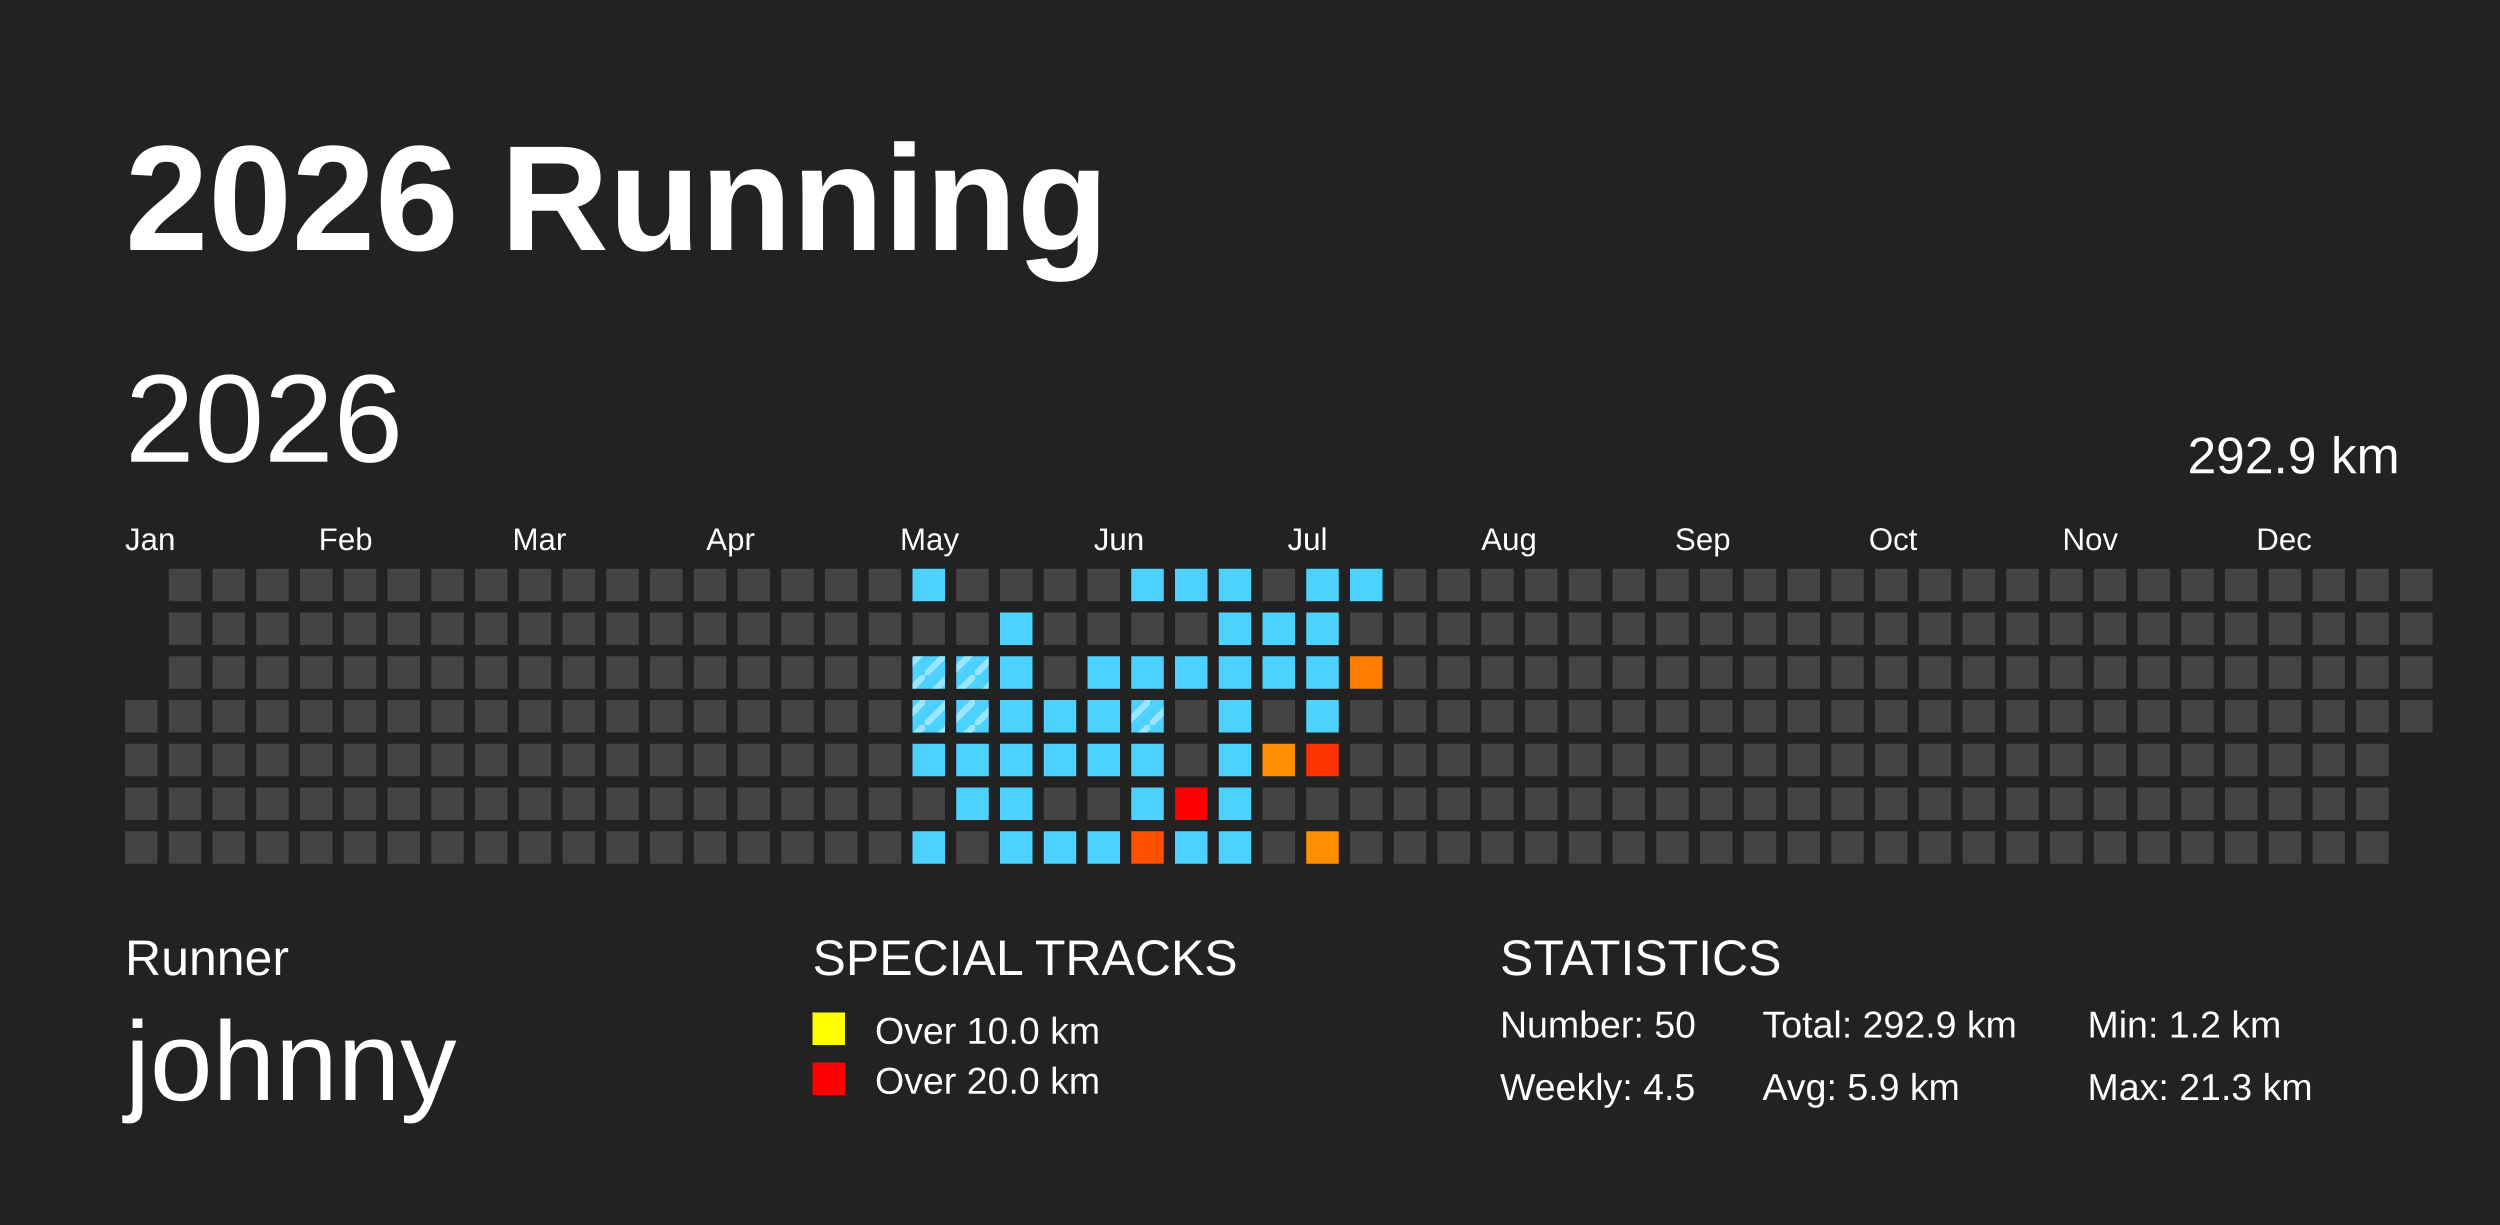
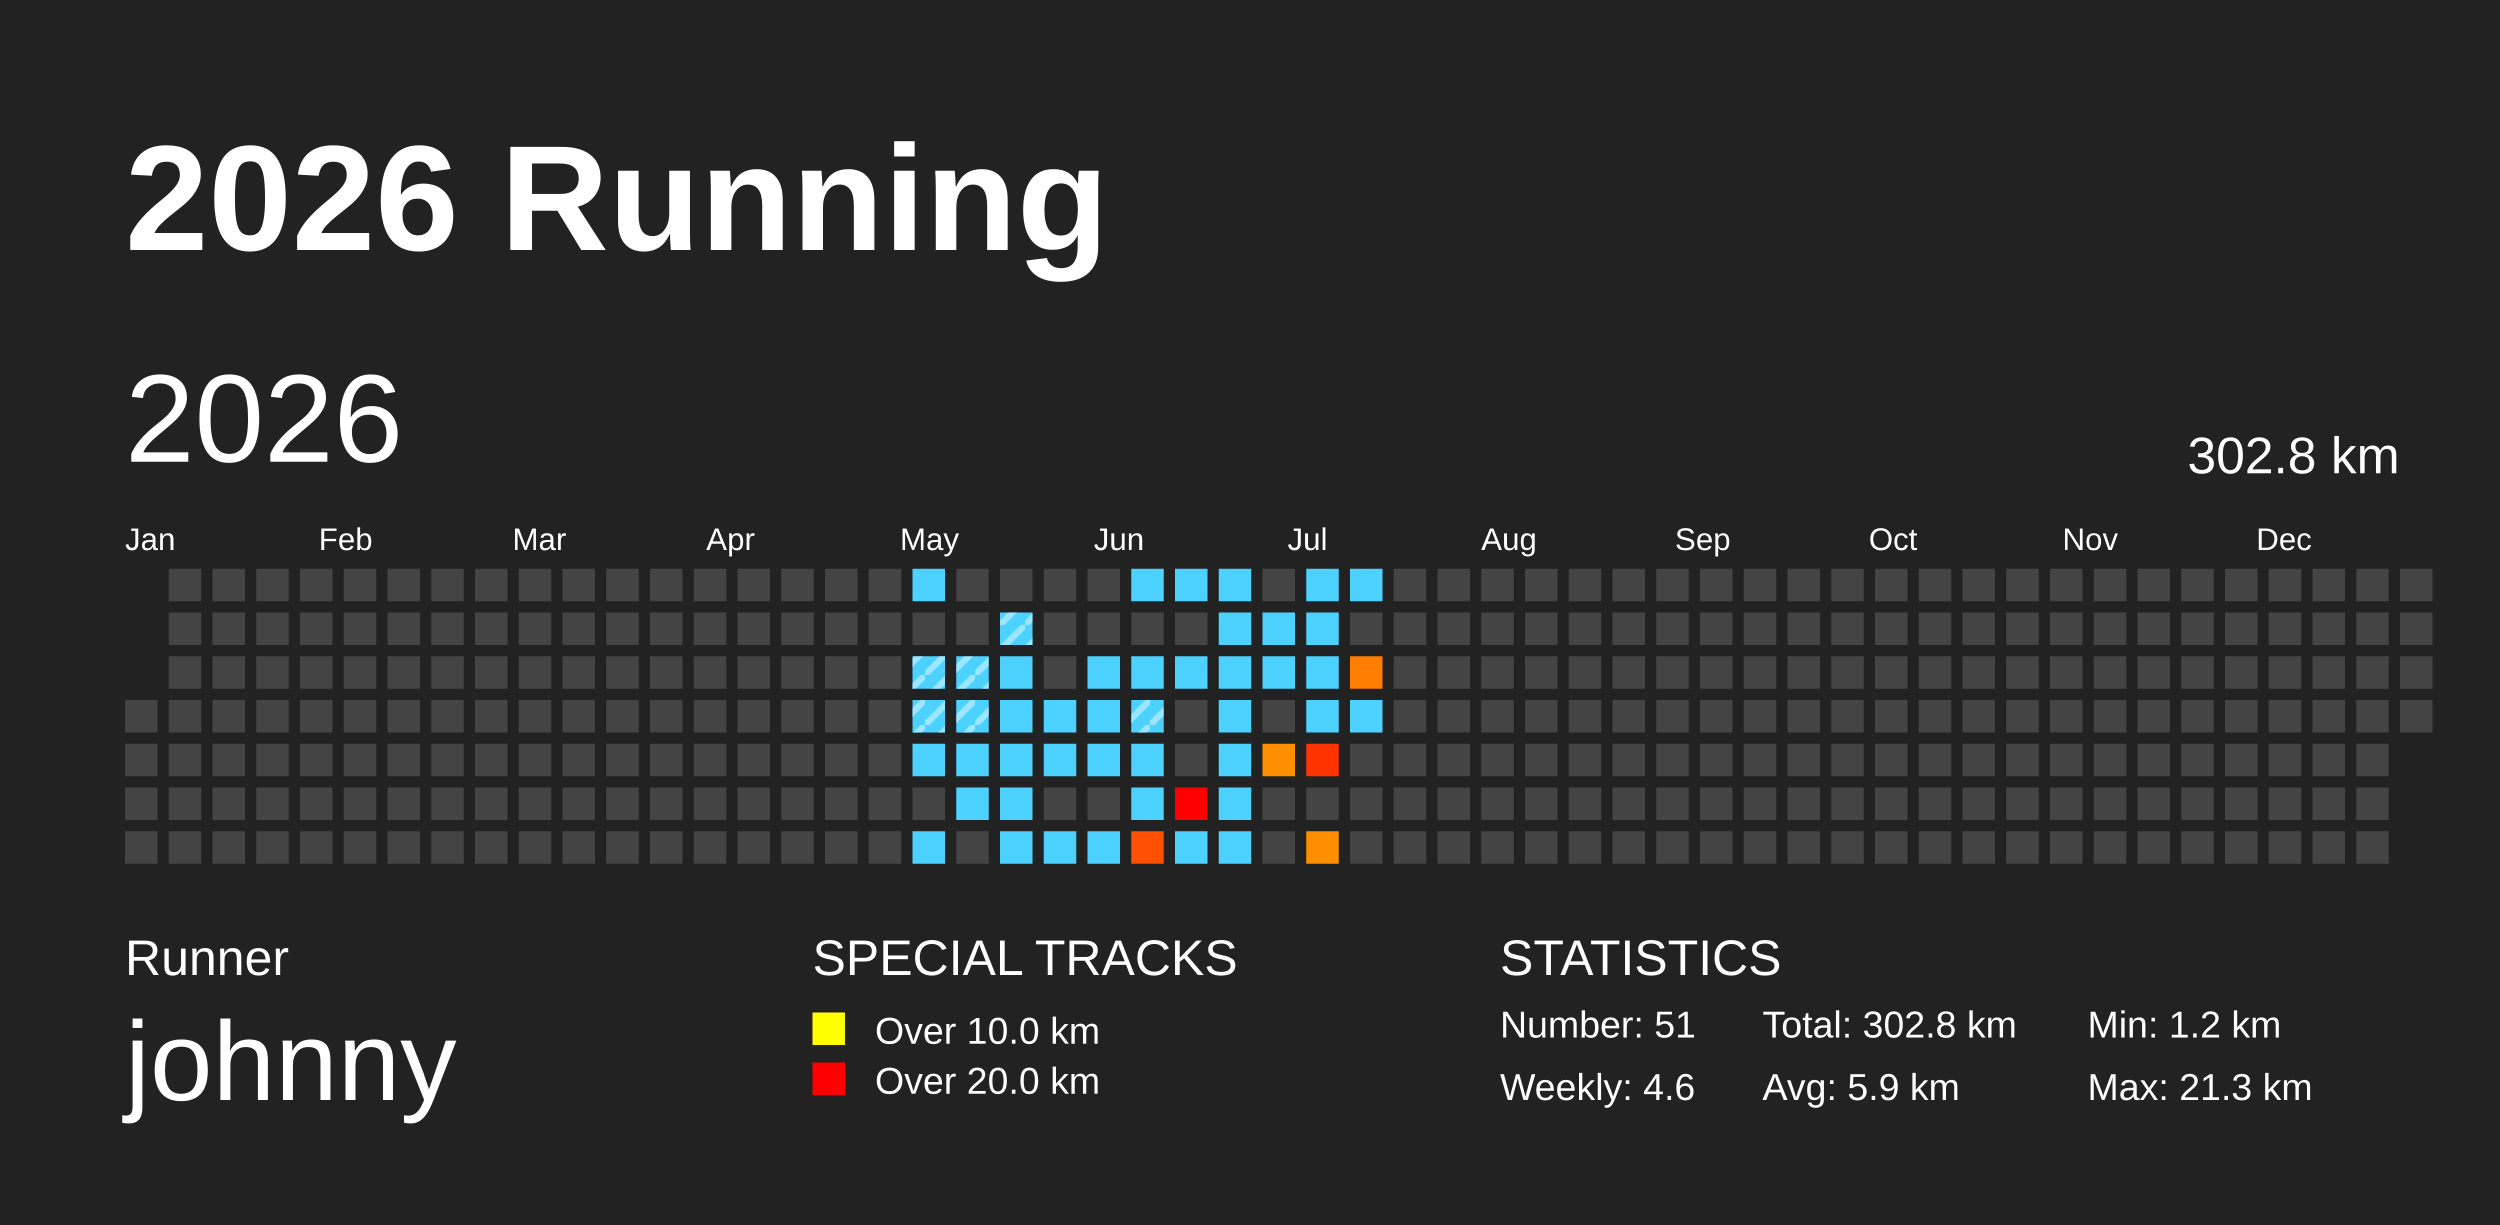
<svg xmlns="http://www.w3.org/2000/svg" baseProfile="full" height="98mm" version="1.1" viewBox="0,0,200,98" width="200mm">
  <defs>
    <pattern height="2" id="indoor-stripe" patternUnits="userSpaceOnUse" width="2">
      <line stroke="white" stroke-opacity="0.45" stroke-width="0.5" x1="0" x2="2" y1="2" y2="0" />
    </pattern>
  </defs>
  <rect fill="#222222" height="98" width="200" x="0" y="0" />
  <text fill="#FFFFFF" style="font-size:12px; font-family:Arial; font-weight:bold;" x="10" y="20">2026 Running</text>
  <text fill="#FFFFFF" style="font-size:4px; font-family:Arial" x="10" y="78">Runner</text>
  <text fill="#FFFFFF" style="font-size:9px; font-family:Arial" x="10" y="88">johnny</text>
  <text fill="#FFFFFF" style="font-size:4px; font-family:Arial" x="65" y="78">SPECIAL TRACKS</text>
  <rect fill="yellow" height="2.6" width="2.6" x="65" y="81" />
  <text fill="#FFFFFF" style="font-size:3px; font-family:Arial" x="70" y="83.5">Over 10.0 km</text>
  <rect fill="red" height="2.6" width="2.6" x="65" y="85" />
  <text fill="#FFFFFF" style="font-size:3px; font-family:Arial" x="70" y="87.5">Over 20.0 km</text>
  <text fill="#FFFFFF" style="font-size:4px; font-family:Arial" x="120" y="78">STATISTICS</text>
-   <text fill="#FFFFFF" style="font-size:3px; font-family:Arial" x="120" y="83">Number: 50</text>
-   <text fill="#FFFFFF" style="font-size:3px; font-family:Arial" x="120" y="88">Weekly: 4.5</text>
-   <text fill="#FFFFFF" style="font-size:3px; font-family:Arial" x="141" y="83">Total: 292.9 km</text>
+   <text fill="#FFFFFF" style="font-size:3px; font-family:Arial" x="120" y="83">Number: 51</text>
+   <text fill="#FFFFFF" style="font-size:3px; font-family:Arial" x="120" y="88">Weekly: 4.6</text>
+   <text fill="#FFFFFF" style="font-size:3px; font-family:Arial" x="141" y="83">Total: 302.8 km</text>
  <text fill="#FFFFFF" style="font-size:3px; font-family:Arial" x="141" y="88">Avg: 5.9 km</text>
  <text fill="#FFFFFF" style="font-size:3px; font-family:Arial" x="167" y="83">Min: 1.2 km</text>
  <text fill="#FFFFFF" style="font-size:3px; font-family:Arial" x="167" y="88">Max: 21.3 km</text>
  <text dominant-baseline="hanging" fill="#FFFFFF" style="font-size:10.0px; font-family:Arial;" x="10" y="30">2026</text>
-   <text dominant-baseline="hanging" fill="#FFFFFF" style="font-size:4.125px; font-family:Arial;" x="175" y="35">292.9 km</text>
+   <text dominant-baseline="hanging" fill="#FFFFFF" style="font-size:4.125px; font-family:Arial;" x="175" y="35">302.8 km</text>
  <text fill="#FFFFFF" style="font-size:2.5px; font-family:Arial" x="10.0" y="44">Jan</text>
  <text fill="#FFFFFF" style="font-size:2.5px; font-family:Arial" x="25.5" y="44">Feb</text>
  <text fill="#FFFFFF" style="font-size:2.5px; font-family:Arial" x="41.0" y="44">Mar</text>
  <text fill="#FFFFFF" style="font-size:2.5px; font-family:Arial" x="56.5" y="44">Apr</text>
  <text fill="#FFFFFF" style="font-size:2.5px; font-family:Arial" x="72.0" y="44">May</text>
  <text fill="#FFFFFF" style="font-size:2.5px; font-family:Arial" x="87.5" y="44">Jun</text>
  <text fill="#FFFFFF" style="font-size:2.5px; font-family:Arial" x="103.0" y="44">Jul</text>
  <text fill="#FFFFFF" style="font-size:2.5px; font-family:Arial" x="118.5" y="44">Aug</text>
  <text fill="#FFFFFF" style="font-size:2.5px; font-family:Arial" x="134.0" y="44">Sep</text>
  <text fill="#FFFFFF" style="font-size:2.5px; font-family:Arial" x="149.5" y="44">Oct</text>
  <text fill="#FFFFFF" style="font-size:2.5px; font-family:Arial" x="165.0" y="44">Nov</text>
  <text fill="#FFFFFF" style="font-size:2.5px; font-family:Arial" x="180.5" y="44">Dec</text>
  <rect fill="#444444" height="2.6" width="2.6" x="10.0" y="56.0" />
  <rect fill="#444444" height="2.6" width="2.6" x="10.0" y="59.5" />
  <rect fill="#444444" height="2.6" width="2.6" x="10.0" y="63.0" />
  <rect fill="#444444" height="2.6" width="2.6" x="10.0" y="66.5" />
  <rect fill="#444444" height="2.6" width="2.6" x="13.5" y="45.5" />
  <rect fill="#444444" height="2.6" width="2.6" x="13.5" y="49.0" />
  <rect fill="#444444" height="2.6" width="2.6" x="13.5" y="52.5" />
  <rect fill="#444444" height="2.6" width="2.6" x="13.5" y="56.0" />
  <rect fill="#444444" height="2.6" width="2.6" x="13.5" y="59.5" />
  <rect fill="#444444" height="2.6" width="2.6" x="13.5" y="63.0" />
  <rect fill="#444444" height="2.6" width="2.6" x="13.5" y="66.5" />
  <rect fill="#444444" height="2.6" width="2.6" x="17.0" y="45.5" />
  <rect fill="#444444" height="2.6" width="2.6" x="17.0" y="49.0" />
  <rect fill="#444444" height="2.6" width="2.6" x="17.0" y="52.5" />
  <rect fill="#444444" height="2.6" width="2.6" x="17.0" y="56.0" />
  <rect fill="#444444" height="2.6" width="2.6" x="17.0" y="59.5" />
  <rect fill="#444444" height="2.6" width="2.6" x="17.0" y="63.0" />
  <rect fill="#444444" height="2.6" width="2.6" x="17.0" y="66.5" />
  <rect fill="#444444" height="2.6" width="2.6" x="20.5" y="45.5" />
  <rect fill="#444444" height="2.6" width="2.6" x="20.5" y="49.0" />
  <rect fill="#444444" height="2.6" width="2.6" x="20.5" y="52.5" />
  <rect fill="#444444" height="2.6" width="2.6" x="20.5" y="56.0" />
  <rect fill="#444444" height="2.6" width="2.6" x="20.5" y="59.5" />
  <rect fill="#444444" height="2.6" width="2.6" x="20.5" y="63.0" />
  <rect fill="#444444" height="2.6" width="2.6" x="20.5" y="66.5" />
  <rect fill="#444444" height="2.6" width="2.6" x="24.0" y="45.5" />
  <rect fill="#444444" height="2.6" width="2.6" x="24.0" y="49.0" />
  <rect fill="#444444" height="2.6" width="2.6" x="24.0" y="52.5" />
  <rect fill="#444444" height="2.6" width="2.6" x="24.0" y="56.0" />
  <rect fill="#444444" height="2.6" width="2.6" x="24.0" y="59.5" />
  <rect fill="#444444" height="2.6" width="2.6" x="24.0" y="63.0" />
  <rect fill="#444444" height="2.6" width="2.6" x="24.0" y="66.5" />
  <rect fill="#444444" height="2.6" width="2.6" x="27.5" y="45.5" />
  <rect fill="#444444" height="2.6" width="2.6" x="27.5" y="49.0" />
  <rect fill="#444444" height="2.6" width="2.6" x="27.5" y="52.5" />
  <rect fill="#444444" height="2.6" width="2.6" x="27.5" y="56.0" />
  <rect fill="#444444" height="2.6" width="2.6" x="27.5" y="59.5" />
  <rect fill="#444444" height="2.6" width="2.6" x="27.5" y="63.0" />
  <rect fill="#444444" height="2.6" width="2.6" x="27.5" y="66.5" />
  <rect fill="#444444" height="2.6" width="2.6" x="31.0" y="45.5" />
  <rect fill="#444444" height="2.6" width="2.6" x="31.0" y="49.0" />
  <rect fill="#444444" height="2.6" width="2.6" x="31.0" y="52.5" />
  <rect fill="#444444" height="2.6" width="2.6" x="31.0" y="56.0" />
  <rect fill="#444444" height="2.6" width="2.6" x="31.0" y="59.5" />
  <rect fill="#444444" height="2.6" width="2.6" x="31.0" y="63.0" />
  <rect fill="#444444" height="2.6" width="2.6" x="31.0" y="66.5" />
  <rect fill="#444444" height="2.6" width="2.6" x="34.5" y="45.5" />
  <rect fill="#444444" height="2.6" width="2.6" x="34.5" y="49.0" />
  <rect fill="#444444" height="2.6" width="2.6" x="34.5" y="52.5" />
  <rect fill="#444444" height="2.6" width="2.6" x="34.5" y="56.0" />
  <rect fill="#444444" height="2.6" width="2.6" x="34.5" y="59.5" />
  <rect fill="#444444" height="2.6" width="2.6" x="34.5" y="63.0" />
  <rect fill="#444444" height="2.6" width="2.6" x="34.5" y="66.5" />
  <rect fill="#444444" height="2.6" width="2.6" x="38.0" y="45.5" />
  <rect fill="#444444" height="2.6" width="2.6" x="38.0" y="49.0" />
  <rect fill="#444444" height="2.6" width="2.6" x="38.0" y="52.5" />
  <rect fill="#444444" height="2.6" width="2.6" x="38.0" y="56.0" />
  <rect fill="#444444" height="2.6" width="2.6" x="38.0" y="59.5" />
  <rect fill="#444444" height="2.6" width="2.6" x="38.0" y="63.0" />
  <rect fill="#444444" height="2.6" width="2.6" x="38.0" y="66.5" />
  <rect fill="#444444" height="2.6" width="2.6" x="41.5" y="45.5" />
  <rect fill="#444444" height="2.6" width="2.6" x="41.5" y="49.0" />
  <rect fill="#444444" height="2.6" width="2.6" x="41.5" y="52.5" />
  <rect fill="#444444" height="2.6" width="2.6" x="41.5" y="56.0" />
  <rect fill="#444444" height="2.6" width="2.6" x="41.5" y="59.5" />
  <rect fill="#444444" height="2.6" width="2.6" x="41.5" y="63.0" />
  <rect fill="#444444" height="2.6" width="2.6" x="41.5" y="66.5" />
  <rect fill="#444444" height="2.6" width="2.6" x="45.0" y="45.5" />
  <rect fill="#444444" height="2.6" width="2.6" x="45.0" y="49.0" />
  <rect fill="#444444" height="2.6" width="2.6" x="45.0" y="52.5" />
  <rect fill="#444444" height="2.6" width="2.6" x="45.0" y="56.0" />
  <rect fill="#444444" height="2.6" width="2.6" x="45.0" y="59.5" />
  <rect fill="#444444" height="2.6" width="2.6" x="45.0" y="63.0" />
  <rect fill="#444444" height="2.6" width="2.6" x="45.0" y="66.5" />
  <rect fill="#444444" height="2.6" width="2.6" x="48.5" y="45.5" />
  <rect fill="#444444" height="2.6" width="2.6" x="48.5" y="49.0" />
  <rect fill="#444444" height="2.6" width="2.6" x="48.5" y="52.5" />
  <rect fill="#444444" height="2.6" width="2.6" x="48.5" y="56.0" />
  <rect fill="#444444" height="2.6" width="2.6" x="48.5" y="59.5" />
  <rect fill="#444444" height="2.6" width="2.6" x="48.5" y="63.0" />
  <rect fill="#444444" height="2.6" width="2.6" x="48.5" y="66.5" />
  <rect fill="#444444" height="2.6" width="2.6" x="52.0" y="45.5" />
  <rect fill="#444444" height="2.6" width="2.6" x="52.0" y="49.0" />
  <rect fill="#444444" height="2.6" width="2.6" x="52.0" y="52.5" />
  <rect fill="#444444" height="2.6" width="2.6" x="52.0" y="56.0" />
  <rect fill="#444444" height="2.6" width="2.6" x="52.0" y="59.5" />
  <rect fill="#444444" height="2.6" width="2.6" x="52.0" y="63.0" />
  <rect fill="#444444" height="2.6" width="2.6" x="52.0" y="66.5" />
  <rect fill="#444444" height="2.6" width="2.6" x="55.5" y="45.5" />
  <rect fill="#444444" height="2.6" width="2.6" x="55.5" y="49.0" />
  <rect fill="#444444" height="2.6" width="2.6" x="55.5" y="52.5" />
  <rect fill="#444444" height="2.6" width="2.6" x="55.5" y="56.0" />
  <rect fill="#444444" height="2.6" width="2.6" x="55.5" y="59.5" />
  <rect fill="#444444" height="2.6" width="2.6" x="55.5" y="63.0" />
  <rect fill="#444444" height="2.6" width="2.6" x="55.5" y="66.5" />
  <rect fill="#444444" height="2.6" width="2.6" x="59.0" y="45.5" />
  <rect fill="#444444" height="2.6" width="2.6" x="59.0" y="49.0" />
  <rect fill="#444444" height="2.6" width="2.6" x="59.0" y="52.5" />
  <rect fill="#444444" height="2.6" width="2.6" x="59.0" y="56.0" />
  <rect fill="#444444" height="2.6" width="2.6" x="59.0" y="59.5" />
  <rect fill="#444444" height="2.6" width="2.6" x="59.0" y="63.0" />
  <rect fill="#444444" height="2.6" width="2.6" x="59.0" y="66.5" />
  <rect fill="#444444" height="2.6" width="2.6" x="62.5" y="45.5" />
  <rect fill="#444444" height="2.6" width="2.6" x="62.5" y="49.0" />
  <rect fill="#444444" height="2.6" width="2.6" x="62.5" y="52.5" />
  <rect fill="#444444" height="2.6" width="2.6" x="62.5" y="56.0" />
  <rect fill="#444444" height="2.6" width="2.6" x="62.5" y="59.5" />
  <rect fill="#444444" height="2.6" width="2.6" x="62.5" y="63.0" />
  <rect fill="#444444" height="2.6" width="2.6" x="62.5" y="66.5" />
  <rect fill="#444444" height="2.6" width="2.6" x="66.0" y="45.5" />
  <rect fill="#444444" height="2.6" width="2.6" x="66.0" y="49.0" />
  <rect fill="#444444" height="2.6" width="2.6" x="66.0" y="52.5" />
  <rect fill="#444444" height="2.6" width="2.6" x="66.0" y="56.0" />
  <rect fill="#444444" height="2.6" width="2.6" x="66.0" y="59.5" />
  <rect fill="#444444" height="2.6" width="2.6" x="66.0" y="63.0" />
  <rect fill="#444444" height="2.6" width="2.6" x="66.0" y="66.5" />
  <rect fill="#444444" height="2.6" width="2.6" x="69.5" y="45.5" />
  <rect fill="#444444" height="2.6" width="2.6" x="69.5" y="49.0" />
  <rect fill="#444444" height="2.6" width="2.6" x="69.5" y="52.5" />
  <rect fill="#444444" height="2.6" width="2.6" x="69.5" y="56.0" />
  <rect fill="#444444" height="2.6" width="2.6" x="69.5" y="59.5" />
  <rect fill="#444444" height="2.6" width="2.6" x="69.5" y="63.0" />
  <rect fill="#444444" height="2.6" width="2.6" x="69.5" y="66.5" />
  <rect fill="#4dd2ff" height="2.6" width="2.6" x="73.0" y="45.5" />
  <rect fill="#444444" height="2.6" width="2.6" x="73.0" y="49.0" />
  <rect fill="#4dd2ff" height="2.6" width="2.6" x="73.0" y="52.5" />
  <rect fill="url(#indoor-stripe)" height="2.6" style="pointer-events: none;" width="2.6" x="73.0" y="52.5" />
  <rect fill="#4dd2ff" height="2.6" width="2.6" x="73.0" y="56.0" />
  <rect fill="url(#indoor-stripe)" height="2.6" style="pointer-events: none;" width="2.6" x="73.0" y="56.0" />
  <rect fill="#4dd2ff" height="2.6" width="2.6" x="73.0" y="59.5" />
  <rect fill="#444444" height="2.6" width="2.6" x="73.0" y="63.0" />
  <rect fill="#4dd2ff" height="2.6" width="2.6" x="73.0" y="66.5" />
  <rect fill="#444444" height="2.6" width="2.6" x="76.5" y="45.5" />
  <rect fill="#444444" height="2.6" width="2.6" x="76.5" y="49.0" />
  <rect fill="#4dd2ff" height="2.6" width="2.6" x="76.5" y="52.5" />
  <rect fill="url(#indoor-stripe)" height="2.6" style="pointer-events: none;" width="2.6" x="76.5" y="52.5" />
  <rect fill="#4dd2ff" height="2.6" width="2.6" x="76.5" y="56.0" />
  <rect fill="url(#indoor-stripe)" height="2.6" style="pointer-events: none;" width="2.6" x="76.5" y="56.0" />
  <rect fill="#4dd2ff" height="2.6" width="2.6" x="76.5" y="59.5" />
  <rect fill="#4dd2ff" height="2.6" width="2.6" x="76.5" y="63.0" />
  <rect fill="#444444" height="2.6" width="2.6" x="76.5" y="66.5" />
  <rect fill="#444444" height="2.6" width="2.6" x="80.0" y="45.5" />
  <rect fill="#4dd2ff" height="2.6" width="2.6" x="80.0" y="49.0" />
+   <rect fill="url(#indoor-stripe)" height="2.6" style="pointer-events: none;" width="2.6" x="80.0" y="49.0" />
  <rect fill="#4dd2ff" height="2.6" width="2.6" x="80.0" y="52.5" />
  <rect fill="#4dd2ff" height="2.6" width="2.6" x="80.0" y="56.0" />
  <rect fill="#4dd2ff" height="2.6" width="2.6" x="80.0" y="59.5" />
  <rect fill="#4dd2ff" height="2.6" width="2.6" x="80.0" y="63.0" />
  <rect fill="#4dd2ff" height="2.6" width="2.6" x="80.0" y="66.5" />
  <rect fill="#444444" height="2.6" width="2.6" x="83.5" y="45.5" />
  <rect fill="#444444" height="2.6" width="2.6" x="83.5" y="49.0" />
  <rect fill="#444444" height="2.6" width="2.6" x="83.5" y="52.5" />
  <rect fill="#4dd2ff" height="2.6" width="2.6" x="83.5" y="56.0" />
  <rect fill="#4dd2ff" height="2.6" width="2.6" x="83.5" y="59.5" />
  <rect fill="#444444" height="2.6" width="2.6" x="83.5" y="63.0" />
  <rect fill="#4dd2ff" height="2.6" width="2.6" x="83.5" y="66.5" />
  <rect fill="#444444" height="2.6" width="2.6" x="87.0" y="45.5" />
  <rect fill="#444444" height="2.6" width="2.6" x="87.0" y="49.0" />
  <rect fill="#4dd2ff" height="2.6" width="2.6" x="87.0" y="52.5" />
  <rect fill="#4dd2ff" height="2.6" width="2.6" x="87.0" y="56.0" />
  <rect fill="#4dd2ff" height="2.6" width="2.6" x="87.0" y="59.5" />
  <rect fill="#444444" height="2.6" width="2.6" x="87.0" y="63.0" />
  <rect fill="#4dd2ff" height="2.6" width="2.6" x="87.0" y="66.5" />
  <rect fill="#4dd2ff" height="2.6" width="2.6" x="90.5" y="45.5" />
  <rect fill="#444444" height="2.6" width="2.6" x="90.5" y="49.0" />
  <rect fill="#4dd2ff" height="2.6" width="2.6" x="90.5" y="52.5" />
  <rect fill="#4dd2ff" height="2.6" width="2.6" x="90.5" y="56.0" />
  <rect fill="url(#indoor-stripe)" height="2.6" style="pointer-events: none;" width="2.6" x="90.5" y="56.0" />
  <rect fill="#4dd2ff" height="2.6" width="2.6" x="90.5" y="59.5" />
  <rect fill="#4dd2ff" height="2.6" width="2.6" x="90.5" y="63.0" />
  <rect fill="#ff4f00" height="2.6" width="2.6" x="90.5" y="66.5" />
  <rect fill="#4dd2ff" height="2.6" width="2.6" x="94.0" y="45.5" />
  <rect fill="#444444" height="2.6" width="2.6" x="94.0" y="49.0" />
  <rect fill="#4dd2ff" height="2.6" width="2.6" x="94.0" y="52.5" />
  <rect fill="#444444" height="2.6" width="2.6" x="94.0" y="56.0" />
  <rect fill="#444444" height="2.6" width="2.6" x="94.0" y="59.5" />
  <rect fill="red" height="2.6" width="2.6" x="94.0" y="63.0" />
  <rect fill="#4dd2ff" height="2.6" width="2.6" x="94.0" y="66.5" />
  <rect fill="#4dd2ff" height="2.6" width="2.6" x="97.5" y="45.5" />
  <rect fill="#4dd2ff" height="2.6" width="2.6" x="97.5" y="49.0" />
  <rect fill="#4dd2ff" height="2.6" width="2.6" x="97.5" y="52.5" />
  <rect fill="#4dd2ff" height="2.6" width="2.6" x="97.5" y="56.0" />
  <rect fill="#4dd2ff" height="2.6" width="2.6" x="97.5" y="59.5" />
  <rect fill="#4dd2ff" height="2.6" width="2.6" x="97.5" y="63.0" />
  <rect fill="#4dd2ff" height="2.6" width="2.6" x="97.5" y="66.5" />
  <rect fill="#444444" height="2.6" width="2.6" x="101.0" y="45.5" />
  <rect fill="#4dd2ff" height="2.6" width="2.6" x="101.0" y="49.0" />
  <rect fill="#4dd2ff" height="2.6" width="2.6" x="101.0" y="52.5" />
  <rect fill="#444444" height="2.6" width="2.6" x="101.0" y="56.0" />
  <rect fill="#ff8e00" height="2.6" width="2.6" x="101.0" y="59.5" />
  <rect fill="#444444" height="2.6" width="2.6" x="101.0" y="63.0" />
  <rect fill="#444444" height="2.6" width="2.6" x="101.0" y="66.5" />
  <rect fill="#4dd2ff" height="2.6" width="2.6" x="104.5" y="45.5" />
  <rect fill="#4dd2ff" height="2.6" width="2.6" x="104.5" y="49.0" />
  <rect fill="#4dd2ff" height="2.6" width="2.6" x="104.5" y="52.5" />
  <rect fill="#4dd2ff" height="2.6" width="2.6" x="104.5" y="56.0" />
  <rect fill="#ff3300" height="2.6" width="2.6" x="104.5" y="59.5" />
  <rect fill="#444444" height="2.6" width="2.6" x="104.5" y="63.0" />
  <rect fill="#ff8f00" height="2.6" width="2.6" x="104.5" y="66.5" />
  <rect fill="#4dd2ff" height="2.6" width="2.6" x="108.0" y="45.5" />
  <rect fill="#444444" height="2.6" width="2.6" x="108.0" y="49.0" />
  <rect fill="#ff7e00" height="2.6" width="2.6" x="108.0" y="52.5" />
-   <rect fill="#444444" height="2.6" width="2.6" x="108.0" y="56.0" />
+   <rect fill="#4dd2ff" height="2.6" width="2.6" x="108.0" y="56.0" />
  <rect fill="#444444" height="2.6" width="2.6" x="108.0" y="59.5" />
  <rect fill="#444444" height="2.6" width="2.6" x="108.0" y="63.0" />
  <rect fill="#444444" height="2.6" width="2.6" x="108.0" y="66.5" />
  <rect fill="#444444" height="2.6" width="2.6" x="111.5" y="45.5" />
  <rect fill="#444444" height="2.6" width="2.6" x="111.5" y="49.0" />
  <rect fill="#444444" height="2.6" width="2.6" x="111.5" y="52.5" />
  <rect fill="#444444" height="2.6" width="2.6" x="111.5" y="56.0" />
  <rect fill="#444444" height="2.6" width="2.6" x="111.5" y="59.5" />
  <rect fill="#444444" height="2.6" width="2.6" x="111.5" y="63.0" />
  <rect fill="#444444" height="2.6" width="2.6" x="111.5" y="66.5" />
  <rect fill="#444444" height="2.6" width="2.6" x="115.0" y="45.5" />
  <rect fill="#444444" height="2.6" width="2.6" x="115.0" y="49.0" />
  <rect fill="#444444" height="2.6" width="2.6" x="115.0" y="52.5" />
  <rect fill="#444444" height="2.6" width="2.6" x="115.0" y="56.0" />
  <rect fill="#444444" height="2.6" width="2.6" x="115.0" y="59.5" />
  <rect fill="#444444" height="2.6" width="2.6" x="115.0" y="63.0" />
  <rect fill="#444444" height="2.6" width="2.6" x="115.0" y="66.5" />
  <rect fill="#444444" height="2.6" width="2.6" x="118.5" y="45.5" />
  <rect fill="#444444" height="2.6" width="2.6" x="118.5" y="49.0" />
  <rect fill="#444444" height="2.6" width="2.6" x="118.5" y="52.5" />
  <rect fill="#444444" height="2.6" width="2.6" x="118.5" y="56.0" />
  <rect fill="#444444" height="2.6" width="2.6" x="118.5" y="59.5" />
  <rect fill="#444444" height="2.6" width="2.6" x="118.5" y="63.0" />
  <rect fill="#444444" height="2.6" width="2.6" x="118.5" y="66.5" />
  <rect fill="#444444" height="2.6" width="2.6" x="122.0" y="45.5" />
  <rect fill="#444444" height="2.6" width="2.6" x="122.0" y="49.0" />
  <rect fill="#444444" height="2.6" width="2.6" x="122.0" y="52.5" />
  <rect fill="#444444" height="2.6" width="2.6" x="122.0" y="56.0" />
  <rect fill="#444444" height="2.6" width="2.6" x="122.0" y="59.5" />
  <rect fill="#444444" height="2.6" width="2.6" x="122.0" y="63.0" />
  <rect fill="#444444" height="2.6" width="2.6" x="122.0" y="66.5" />
  <rect fill="#444444" height="2.6" width="2.6" x="125.5" y="45.5" />
  <rect fill="#444444" height="2.6" width="2.6" x="125.5" y="49.0" />
  <rect fill="#444444" height="2.6" width="2.6" x="125.5" y="52.5" />
  <rect fill="#444444" height="2.6" width="2.6" x="125.5" y="56.0" />
  <rect fill="#444444" height="2.6" width="2.6" x="125.5" y="59.5" />
  <rect fill="#444444" height="2.6" width="2.6" x="125.5" y="63.0" />
  <rect fill="#444444" height="2.6" width="2.6" x="125.5" y="66.5" />
  <rect fill="#444444" height="2.6" width="2.6" x="129.0" y="45.5" />
  <rect fill="#444444" height="2.6" width="2.6" x="129.0" y="49.0" />
  <rect fill="#444444" height="2.6" width="2.6" x="129.0" y="52.5" />
  <rect fill="#444444" height="2.6" width="2.6" x="129.0" y="56.0" />
  <rect fill="#444444" height="2.6" width="2.6" x="129.0" y="59.5" />
  <rect fill="#444444" height="2.6" width="2.6" x="129.0" y="63.0" />
  <rect fill="#444444" height="2.6" width="2.6" x="129.0" y="66.5" />
  <rect fill="#444444" height="2.6" width="2.6" x="132.5" y="45.5" />
  <rect fill="#444444" height="2.6" width="2.6" x="132.5" y="49.0" />
  <rect fill="#444444" height="2.6" width="2.6" x="132.5" y="52.5" />
  <rect fill="#444444" height="2.6" width="2.6" x="132.5" y="56.0" />
  <rect fill="#444444" height="2.6" width="2.6" x="132.5" y="59.5" />
  <rect fill="#444444" height="2.6" width="2.6" x="132.5" y="63.0" />
  <rect fill="#444444" height="2.6" width="2.6" x="132.5" y="66.5" />
  <rect fill="#444444" height="2.6" width="2.6" x="136.0" y="45.5" />
  <rect fill="#444444" height="2.6" width="2.6" x="136.0" y="49.0" />
  <rect fill="#444444" height="2.6" width="2.6" x="136.0" y="52.5" />
  <rect fill="#444444" height="2.6" width="2.6" x="136.0" y="56.0" />
  <rect fill="#444444" height="2.6" width="2.6" x="136.0" y="59.5" />
  <rect fill="#444444" height="2.6" width="2.6" x="136.0" y="63.0" />
  <rect fill="#444444" height="2.6" width="2.6" x="136.0" y="66.5" />
  <rect fill="#444444" height="2.6" width="2.6" x="139.5" y="45.5" />
  <rect fill="#444444" height="2.6" width="2.6" x="139.5" y="49.0" />
  <rect fill="#444444" height="2.6" width="2.6" x="139.5" y="52.5" />
  <rect fill="#444444" height="2.6" width="2.6" x="139.5" y="56.0" />
  <rect fill="#444444" height="2.6" width="2.6" x="139.5" y="59.5" />
  <rect fill="#444444" height="2.6" width="2.6" x="139.5" y="63.0" />
  <rect fill="#444444" height="2.6" width="2.6" x="139.5" y="66.5" />
  <rect fill="#444444" height="2.6" width="2.6" x="143.0" y="45.5" />
  <rect fill="#444444" height="2.6" width="2.6" x="143.0" y="49.0" />
  <rect fill="#444444" height="2.6" width="2.6" x="143.0" y="52.5" />
  <rect fill="#444444" height="2.6" width="2.6" x="143.0" y="56.0" />
  <rect fill="#444444" height="2.6" width="2.6" x="143.0" y="59.5" />
  <rect fill="#444444" height="2.6" width="2.6" x="143.0" y="63.0" />
  <rect fill="#444444" height="2.6" width="2.6" x="143.0" y="66.5" />
  <rect fill="#444444" height="2.6" width="2.6" x="146.5" y="45.5" />
  <rect fill="#444444" height="2.6" width="2.6" x="146.5" y="49.0" />
  <rect fill="#444444" height="2.6" width="2.6" x="146.5" y="52.5" />
  <rect fill="#444444" height="2.6" width="2.6" x="146.5" y="56.0" />
  <rect fill="#444444" height="2.6" width="2.6" x="146.5" y="59.5" />
  <rect fill="#444444" height="2.6" width="2.6" x="146.5" y="63.0" />
  <rect fill="#444444" height="2.6" width="2.6" x="146.5" y="66.5" />
  <rect fill="#444444" height="2.6" width="2.6" x="150.0" y="45.5" />
  <rect fill="#444444" height="2.6" width="2.6" x="150.0" y="49.0" />
  <rect fill="#444444" height="2.6" width="2.6" x="150.0" y="52.5" />
  <rect fill="#444444" height="2.6" width="2.6" x="150.0" y="56.0" />
  <rect fill="#444444" height="2.6" width="2.6" x="150.0" y="59.5" />
  <rect fill="#444444" height="2.6" width="2.6" x="150.0" y="63.0" />
  <rect fill="#444444" height="2.6" width="2.6" x="150.0" y="66.5" />
  <rect fill="#444444" height="2.6" width="2.6" x="153.5" y="45.5" />
  <rect fill="#444444" height="2.6" width="2.6" x="153.5" y="49.0" />
  <rect fill="#444444" height="2.6" width="2.6" x="153.5" y="52.5" />
  <rect fill="#444444" height="2.6" width="2.6" x="153.5" y="56.0" />
  <rect fill="#444444" height="2.6" width="2.6" x="153.5" y="59.5" />
  <rect fill="#444444" height="2.6" width="2.6" x="153.5" y="63.0" />
  <rect fill="#444444" height="2.6" width="2.6" x="153.5" y="66.5" />
  <rect fill="#444444" height="2.6" width="2.6" x="157.0" y="45.5" />
  <rect fill="#444444" height="2.6" width="2.6" x="157.0" y="49.0" />
  <rect fill="#444444" height="2.6" width="2.6" x="157.0" y="52.5" />
  <rect fill="#444444" height="2.6" width="2.6" x="157.0" y="56.0" />
  <rect fill="#444444" height="2.6" width="2.6" x="157.0" y="59.5" />
  <rect fill="#444444" height="2.6" width="2.6" x="157.0" y="63.0" />
  <rect fill="#444444" height="2.6" width="2.6" x="157.0" y="66.5" />
  <rect fill="#444444" height="2.6" width="2.6" x="160.5" y="45.5" />
  <rect fill="#444444" height="2.6" width="2.6" x="160.5" y="49.0" />
  <rect fill="#444444" height="2.6" width="2.6" x="160.5" y="52.5" />
  <rect fill="#444444" height="2.6" width="2.6" x="160.5" y="56.0" />
  <rect fill="#444444" height="2.6" width="2.6" x="160.5" y="59.5" />
  <rect fill="#444444" height="2.6" width="2.6" x="160.5" y="63.0" />
  <rect fill="#444444" height="2.6" width="2.6" x="160.5" y="66.5" />
  <rect fill="#444444" height="2.6" width="2.6" x="164.0" y="45.5" />
  <rect fill="#444444" height="2.6" width="2.6" x="164.0" y="49.0" />
  <rect fill="#444444" height="2.6" width="2.6" x="164.0" y="52.5" />
  <rect fill="#444444" height="2.6" width="2.6" x="164.0" y="56.0" />
  <rect fill="#444444" height="2.6" width="2.6" x="164.0" y="59.5" />
  <rect fill="#444444" height="2.6" width="2.6" x="164.0" y="63.0" />
  <rect fill="#444444" height="2.6" width="2.6" x="164.0" y="66.5" />
  <rect fill="#444444" height="2.6" width="2.6" x="167.5" y="45.5" />
  <rect fill="#444444" height="2.6" width="2.6" x="167.5" y="49.0" />
  <rect fill="#444444" height="2.6" width="2.6" x="167.5" y="52.5" />
  <rect fill="#444444" height="2.6" width="2.6" x="167.5" y="56.0" />
  <rect fill="#444444" height="2.6" width="2.6" x="167.5" y="59.5" />
  <rect fill="#444444" height="2.6" width="2.6" x="167.5" y="63.0" />
  <rect fill="#444444" height="2.6" width="2.6" x="167.5" y="66.5" />
  <rect fill="#444444" height="2.6" width="2.6" x="171.0" y="45.5" />
  <rect fill="#444444" height="2.6" width="2.6" x="171.0" y="49.0" />
  <rect fill="#444444" height="2.6" width="2.6" x="171.0" y="52.5" />
  <rect fill="#444444" height="2.6" width="2.6" x="171.0" y="56.0" />
  <rect fill="#444444" height="2.6" width="2.6" x="171.0" y="59.5" />
  <rect fill="#444444" height="2.6" width="2.6" x="171.0" y="63.0" />
  <rect fill="#444444" height="2.6" width="2.6" x="171.0" y="66.5" />
  <rect fill="#444444" height="2.6" width="2.6" x="174.5" y="45.5" />
  <rect fill="#444444" height="2.6" width="2.6" x="174.5" y="49.0" />
  <rect fill="#444444" height="2.6" width="2.6" x="174.5" y="52.5" />
  <rect fill="#444444" height="2.6" width="2.6" x="174.5" y="56.0" />
  <rect fill="#444444" height="2.6" width="2.6" x="174.5" y="59.5" />
  <rect fill="#444444" height="2.6" width="2.6" x="174.5" y="63.0" />
  <rect fill="#444444" height="2.6" width="2.6" x="174.5" y="66.5" />
  <rect fill="#444444" height="2.6" width="2.6" x="178.0" y="45.5" />
  <rect fill="#444444" height="2.6" width="2.6" x="178.0" y="49.0" />
  <rect fill="#444444" height="2.6" width="2.6" x="178.0" y="52.5" />
  <rect fill="#444444" height="2.6" width="2.6" x="178.0" y="56.0" />
  <rect fill="#444444" height="2.6" width="2.6" x="178.0" y="59.5" />
  <rect fill="#444444" height="2.6" width="2.6" x="178.0" y="63.0" />
  <rect fill="#444444" height="2.6" width="2.6" x="178.0" y="66.5" />
  <rect fill="#444444" height="2.6" width="2.6" x="181.5" y="45.5" />
  <rect fill="#444444" height="2.6" width="2.6" x="181.5" y="49.0" />
  <rect fill="#444444" height="2.6" width="2.6" x="181.5" y="52.5" />
  <rect fill="#444444" height="2.6" width="2.6" x="181.5" y="56.0" />
  <rect fill="#444444" height="2.6" width="2.6" x="181.5" y="59.5" />
  <rect fill="#444444" height="2.6" width="2.6" x="181.5" y="63.0" />
  <rect fill="#444444" height="2.6" width="2.6" x="181.5" y="66.5" />
  <rect fill="#444444" height="2.6" width="2.6" x="185.0" y="45.5" />
  <rect fill="#444444" height="2.6" width="2.6" x="185.0" y="49.0" />
  <rect fill="#444444" height="2.6" width="2.6" x="185.0" y="52.5" />
  <rect fill="#444444" height="2.6" width="2.6" x="185.0" y="56.0" />
  <rect fill="#444444" height="2.6" width="2.6" x="185.0" y="59.5" />
  <rect fill="#444444" height="2.6" width="2.6" x="185.0" y="63.0" />
  <rect fill="#444444" height="2.6" width="2.6" x="185.0" y="66.5" />
  <rect fill="#444444" height="2.6" width="2.6" x="188.5" y="45.5" />
  <rect fill="#444444" height="2.6" width="2.6" x="188.5" y="49.0" />
  <rect fill="#444444" height="2.6" width="2.6" x="188.5" y="52.5" />
  <rect fill="#444444" height="2.6" width="2.6" x="188.5" y="56.0" />
  <rect fill="#444444" height="2.6" width="2.6" x="188.5" y="59.5" />
  <rect fill="#444444" height="2.6" width="2.6" x="188.5" y="63.0" />
  <rect fill="#444444" height="2.6" width="2.6" x="188.5" y="66.5" />
  <rect fill="#444444" height="2.6" width="2.6" x="192.0" y="45.5" />
  <rect fill="#444444" height="2.6" width="2.6" x="192.0" y="49.0" />
  <rect fill="#444444" height="2.6" width="2.6" x="192.0" y="52.5" />
  <rect fill="#444444" height="2.6" width="2.6" x="192.0" y="56.0" />
</svg>
